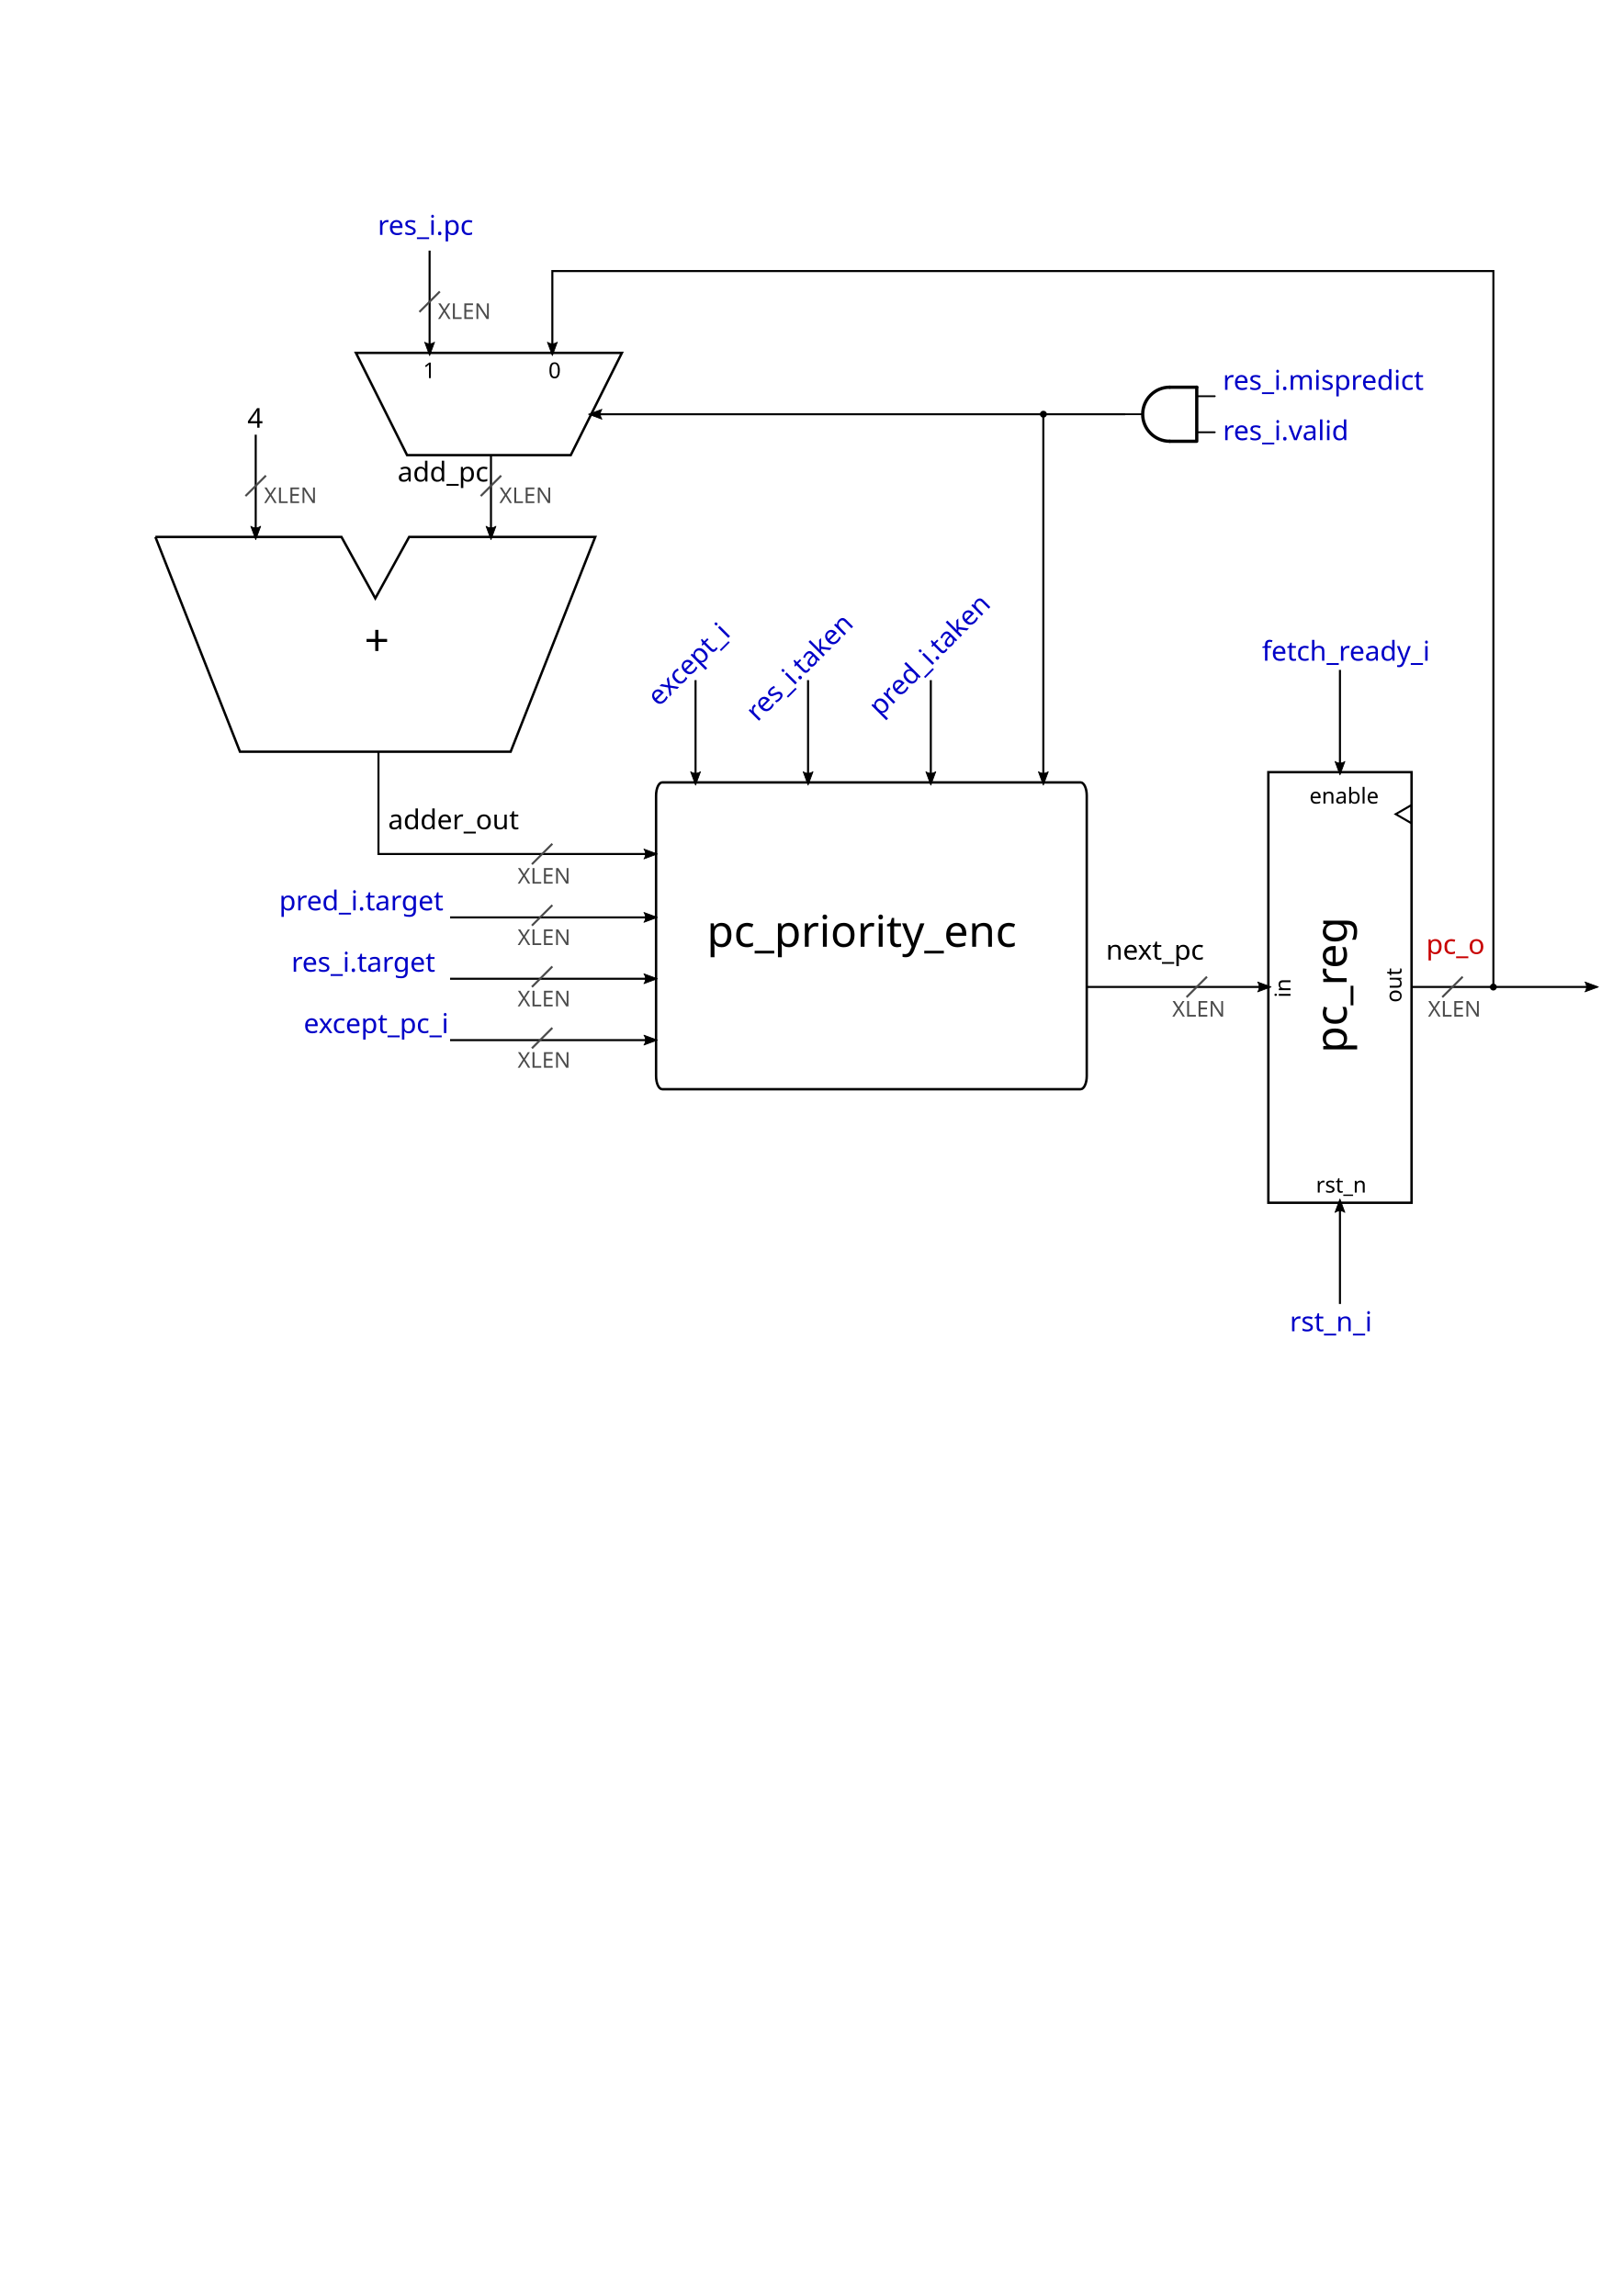
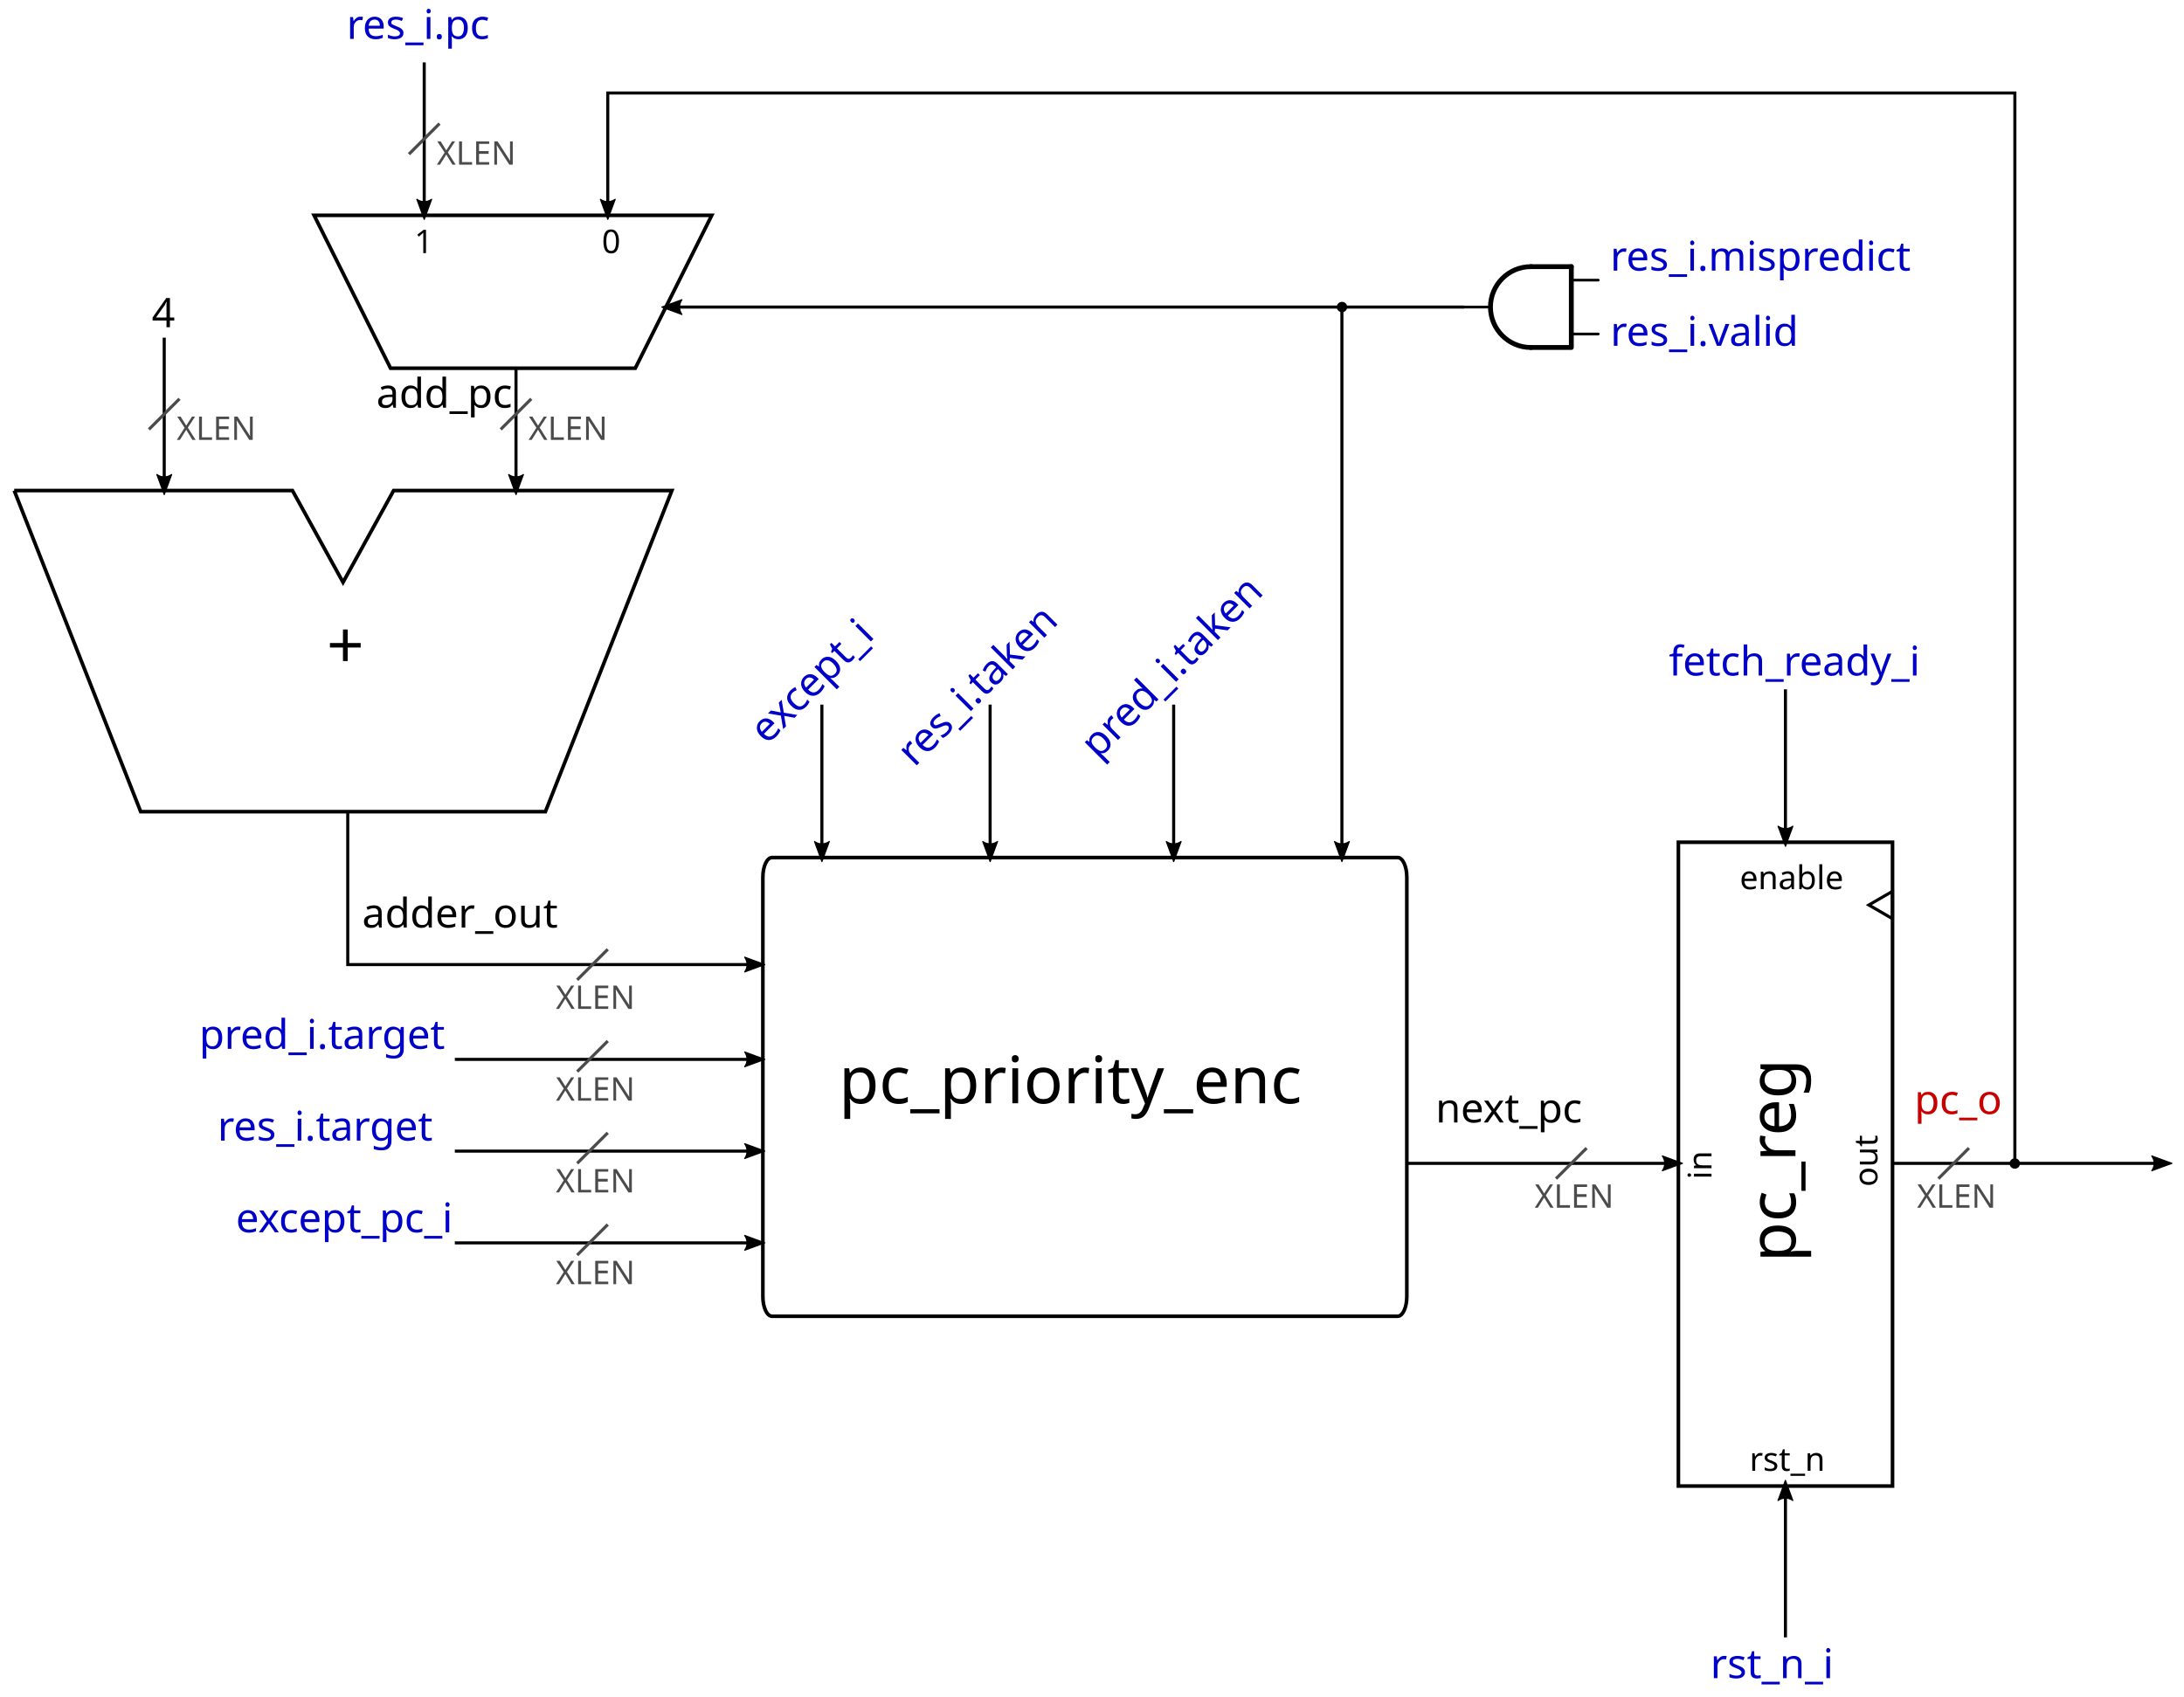
- <svg xmlns="http://www.w3.org/2000/svg" width="210mm" height="297mm" viewBox="0 0 210 297" version="1.1" id="svg221">
+ <svg xmlns="http://www.w3.org/2000/svg" width="188.907mm" height="146.77mm" viewBox="0 0 188.907 146.77" version="1.1" id="svg221">
  <defs id="defs215">
    <marker style="overflow:visible" id="marker7905" refX="0" refY="0" orient="auto">
      <path transform="scale(-0.6)" d="M 8.719,4.034 -2.207,0.016 8.719,-4.002 c -1.745,2.372 -1.735,5.617 -6e-7,8.035 z" style="fill:#000000;fill-opacity:1;fill-rule:evenodd;stroke:#000000;stroke-width:0.625;stroke-linejoin:round;stroke-opacity:1" id="path7903" />
    </marker>
    <marker style="overflow:visible" id="marker7661" refX="0" refY="0" orient="auto">
      <path transform="scale(-0.6)" d="M 8.719,4.034 -2.207,0.016 8.719,-4.002 c -1.745,2.372 -1.735,5.617 -6e-7,8.035 z" style="fill:#000000;fill-opacity:1;fill-rule:evenodd;stroke:#000000;stroke-width:0.625;stroke-linejoin:round;stroke-opacity:1" id="path7659" />
    </marker>
    <marker style="overflow:visible" id="marker7403" refX="0" refY="0" orient="auto">
      <path transform="scale(-0.6)" d="M 8.719,4.034 -2.207,0.016 8.719,-4.002 c -1.745,2.372 -1.735,5.617 -6e-7,8.035 z" style="fill:#000000;fill-opacity:1;fill-rule:evenodd;stroke:#000000;stroke-width:0.625;stroke-linejoin:round;stroke-opacity:1" id="path7401" />
    </marker>
    <marker orient="auto" refY="0" refX="0" id="marker5746" style="overflow:visible">
      <path id="path5744" style="fill:#000000;fill-opacity:1;fill-rule:evenodd;stroke:#000000;stroke-width:0.625;stroke-linejoin:round;stroke-opacity:1" d="M 8.719,4.034 -2.207,0.016 8.719,-4.002 c -1.745,2.372 -1.735,5.617 -6e-7,8.035 z" transform="scale(-0.6)" />
    </marker>
    <marker style="overflow:visible" id="marker4850" refX="0" refY="0" orient="auto">
      <path transform="scale(-0.6)" d="M 8.719,4.034 -2.207,0.016 8.719,-4.002 c -1.745,2.372 -1.735,5.617 -6e-7,8.035 z" style="fill:#000000;fill-opacity:1;fill-rule:evenodd;stroke:#000000;stroke-width:0.625;stroke-linejoin:round;stroke-opacity:1" id="path4848" />
    </marker>
    <marker orient="auto" refY="0" refX="0" id="marker3569" style="overflow:visible">
      <path id="path3567" style="fill:#000000;fill-opacity:1;fill-rule:evenodd;stroke:#000000;stroke-width:0.625;stroke-linejoin:round;stroke-opacity:1" d="M 8.719,4.034 -2.207,0.016 8.719,-4.002 c -1.745,2.372 -1.735,5.617 -6e-7,8.035 z" transform="scale(-0.6)" />
    </marker>
    <marker style="overflow:visible" id="marker3097" refX="0" refY="0" orient="auto">
      <path transform="scale(-0.6)" d="M 8.719,4.034 -2.207,0.016 8.719,-4.002 c -1.745,2.372 -1.735,5.617 -6e-7,8.035 z" style="fill:#000000;fill-opacity:1;fill-rule:evenodd;stroke:#000000;stroke-width:0.625;stroke-linejoin:round;stroke-opacity:1" id="path3095" />
    </marker>
    <marker orient="auto" refY="0" refX="0" id="marker3031" style="overflow:visible">
      <path id="path3029" style="fill:#000000;fill-opacity:1;fill-rule:evenodd;stroke:#000000;stroke-width:0.625;stroke-linejoin:round;stroke-opacity:1" d="M 8.719,4.034 -2.207,0.016 8.719,-4.002 c -1.745,2.372 -1.735,5.617 -6e-7,8.035 z" transform="scale(-0.6)" />
    </marker>
    <marker style="overflow:visible" id="marker1192" refX="0" refY="0" orient="auto">
      <path transform="scale(-0.6)" d="M 8.719,4.034 -2.207,0.016 8.719,-4.002 c -1.745,2.372 -1.735,5.617 -6e-7,8.035 z" style="fill:#000000;fill-opacity:1;fill-rule:evenodd;stroke:#000000;stroke-width:0.625;stroke-linejoin:round;stroke-opacity:1" id="path1190" />
    </marker>
    <marker orient="auto" refY="0" refX="0" id="marker3579-1-1" style="overflow:visible">
      <path id="path3577-2-0" style="fill:#000000;fill-opacity:1;fill-rule:evenodd;stroke:#000000;stroke-width:0.625;stroke-linejoin:round;stroke-opacity:1" d="M 8.719,4.034 -2.207,0.016 8.719,-4.002 c -1.745,2.372 -1.735,5.617 -6e-7,8.035 z" transform="scale(-0.6)" />
    </marker>
    <marker orient="auto" refY="0" refX="0" id="marker3579" style="overflow:visible">
      <path id="path3577" style="fill:#000000;fill-opacity:1;fill-rule:evenodd;stroke:#000000;stroke-width:0.625;stroke-linejoin:round;stroke-opacity:1" d="M 8.719,4.034 -2.207,0.016 8.719,-4.002 c -1.745,2.372 -1.735,5.617 -6e-7,8.035 z" transform="scale(-0.6)" />
    </marker>
    <marker orient="auto" refY="0" refX="0" id="marker3579-9" style="overflow:visible">
      <path id="path3577-1" style="fill:#000000;fill-opacity:1;fill-rule:evenodd;stroke:#000000;stroke-width:0.625;stroke-linejoin:round;stroke-opacity:1" d="M 8.719,4.034 -2.207,0.016 8.719,-4.002 c -1.745,2.372 -1.735,5.617 -6e-7,8.035 z" transform="scale(-0.6)" />
    </marker>
    <marker orient="auto" refY="0" refX="0" id="marker3579-9-7" style="overflow:visible">
      <path id="path3577-1-0" style="fill:#000000;fill-opacity:1;fill-rule:evenodd;stroke:#000000;stroke-width:0.625;stroke-linejoin:round;stroke-opacity:1" d="M 8.719,4.034 -2.207,0.016 8.719,-4.002 c -1.745,2.372 -1.735,5.617 -6e-7,8.035 z" transform="scale(-0.6)" />
    </marker>
    <marker orient="auto" refY="0" refX="0" id="marker3579-9-3" style="overflow:visible">
      <path id="path3577-1-6" style="fill:#000000;fill-opacity:1;fill-rule:evenodd;stroke:#000000;stroke-width:0.625;stroke-linejoin:round;stroke-opacity:1" d="M 8.719,4.034 -2.207,0.016 8.719,-4.002 c -1.745,2.372 -1.735,5.617 -6e-7,8.035 z" transform="scale(-0.6)" />
    </marker>
    <marker orient="auto" refY="0" refX="0" id="marker3579-6" style="overflow:visible">
      <path id="path3577-2" style="fill:#000000;fill-opacity:1;fill-rule:evenodd;stroke:#000000;stroke-width:0.625;stroke-linejoin:round;stroke-opacity:1" d="M 8.719,4.034 -2.207,0.016 8.719,-4.002 c -1.745,2.372 -1.735,5.617 -6e-7,8.035 z" transform="scale(-0.6)" />
    </marker>
    <marker orient="auto" refY="0" refX="0" id="marker3579-6-7" style="overflow:visible">
      <path id="path3577-2-9" style="fill:#000000;fill-opacity:1;fill-rule:evenodd;stroke:#000000;stroke-width:0.625;stroke-linejoin:round;stroke-opacity:1" d="M 8.719,4.034 -2.207,0.016 8.719,-4.002 c -1.745,2.372 -1.735,5.617 -6e-7,8.035 z" transform="scale(-0.6)" />
    </marker>
  </defs>
-   <g id="layer1">
+   <g id="layer1" transform="translate(-18.86844,-27.01728)">
    <g id="g348" transform="translate(-52.91666,34.39583)">
      <path style="fill:none;stroke:#000000;stroke-width:0.313;stroke-linecap:butt;stroke-linejoin:miter;stroke-miterlimit:4;stroke-dasharray:none;stroke-opacity:1" d="m 73.015,35.062 c 3.646,9.26 7.293,18.521 10.939,27.781 11.669,0 23.338,0 35.006,0 3.647,-9.26 7.293,-18.521 10.94,-27.781 -8.022,-2e-5 -16.045,-4e-5 -24.067,-6e-5 -1.459,2.646 -2.917,5.292 -4.376,7.938 -1.459,-2.646 -2.917,-5.292 -4.376,-7.938 -8.022,0 -16.045,0 -24.067,0 z" id="path5937" />
      <text xml:space="preserve" style="font-style:normal;font-variant:normal;font-weight:normal;font-stretch:normal;font-size:5.651px;line-height:1.25;font-family:'Ubuntu Mono';-inkscape-font-specification:'Ubuntu Mono';letter-spacing:0px;word-spacing:0px;fill:#000000;fill-opacity:1;stroke:none;stroke-width:0.265" x="99.917" y="50.497" id="text5953" transform="scale(1.001237,0.9987643)">
        <tspan id="tspan5951" x="99.917" y="50.497" style="font-size:5.651px;stroke-width:0.265">+</tspan>
      </text>
    </g>
    <path id="path5937-3" d="m 46.035,45.646 c 2.205,4.41 4.41,8.819 6.615,13.229 h 21.167 c 2.205,-4.41 4.41,-8.819 6.615,-13.229 l -14.552,-2.8e-5 c -2.092,0 -0.492,0 -2.892,0 -1.6,0 -0.8,0 -2.4,0 z" style="fill:none;stroke:#000000;stroke-width:0.313;stroke-linecap:butt;stroke-linejoin:miter;stroke-miterlimit:4;stroke-dasharray:none;stroke-opacity:1" />
    <rect rx="0.796" ry="1.701" style="fill:none;fill-opacity:1;stroke:#000000;stroke-width:0.313;stroke-opacity:1" y="101.208" x="84.853" height="39.687" width="55.7" id="rect3715-4-3" />
    <text id="text4524-2-5" y="122.62" x="91.308" style="font-style:normal;font-variant:normal;font-weight:normal;font-stretch:normal;font-size:5.651px;line-height:1.25;font-family:'Ubuntu Mono';-inkscape-font-specification:'Ubuntu Mono';letter-spacing:0px;word-spacing:0px;fill:#000000;fill-opacity:1;stroke:none;stroke-width:0.265" xml:space="preserve" transform="scale(1.001237,0.9987643)">
      <tspan style="font-size:5.651px;stroke-width:0.265" y="122.62" x="91.308" id="tspan341">pc_priority_enc</tspan>
    </text>
    <path style="fill:none;stroke:#000000;stroke-width:0.265px;stroke-linecap:butt;stroke-linejoin:miter;stroke-opacity:1;marker-end:url(#marker3579-1-1)" d="m 182.563,127.667 h 23.812" id="path3565-7-3" />
-     <path style="fill:none;stroke:#000000;stroke-width:0.265;stroke-linecap:butt;stroke-linejoin:miter;stroke-opacity:1;stroke-miterlimit:4;stroke-dasharray:none;marker-end:url(#marker1192)" d="M 193.146,127.667 V 35.063 H 71.437 v 10.583" id="path371" />
+     <path style="fill:none;stroke:#000000;stroke-width:0.265;stroke-linecap:butt;stroke-linejoin:miter;stroke-miterlimit:4;stroke-dasharray:none;stroke-opacity:1;marker-end:url(#marker1192)" d="M 193.146,127.667 V 35.063 H 71.437 v 10.583" id="path371" />
    <path style="fill:none;stroke:#000000;stroke-width:0.265px;stroke-linecap:butt;stroke-linejoin:miter;stroke-opacity:1;marker-end:url(#marker3579)" d="M 134.937,53.583 V 101.208" id="path3565" />
    <g id="g65669" transform="matrix(-0.2331248,0,0,-0.2331248,176.9281,76.89582)">
      <g id="g65647">
        <path id="path65641" style="fill:none;stroke:#000000;stroke-width:1.8;stroke-linecap:round;stroke-linejoin:round;stroke-dasharray:none" d="M 110,85 H 95 v 30" />
        <path id="path65643" style="fill:none;stroke:#000000;stroke-width:1.8;stroke-linecap:round;stroke-linejoin:round;stroke-dasharray:none" d="m 95,115 h 15" />
        <path id="path65645" style="fill:none;stroke:#000000;stroke-width:1.8;stroke-linecap:round;stroke-linejoin:round;stroke-dasharray:none" d="m 110,85 a 15,15 0 0 1 15,15 15,15 0 0 1 -15,15" />
      </g>
      <g id="g65661">
        <g id="g65653">
          <g id="g65651">
            <path id="path65649" style="fill:none;stroke:#000000;stroke-width:1;stroke-linecap:round;stroke-linejoin:round;stroke-dasharray:none" d="M 95,90 H 85" />
          </g>
        </g>
        <g id="g65659">
          <g id="g65657">
            <path id="path65655" style="fill:none;stroke:#000000;stroke-width:1;stroke-linecap:round;stroke-linejoin:round;stroke-dasharray:none" d="M 95,110 H 85" />
          </g>
        </g>
      </g>
      <g id="g65667">
        <g id="g65665" transform="rotate(-180,125,100)">
          <path id="path65663" style="fill:none;stroke:#000000;stroke-width:1;stroke-linecap:round;stroke-linejoin:round;stroke-dasharray:none" d="M 125,100 H 115" />
        </g>
      </g>
    </g>
    <path style="fill:none;stroke:#000000;stroke-width:0.265px;stroke-linecap:butt;stroke-linejoin:miter;stroke-opacity:1;marker-end:url(#marker3579-9)" d="M 55.562,32.417 V 45.646" id="path3565-2" />
    <path style="fill:none;stroke:#000000;stroke-width:0.265px;stroke-linecap:butt;stroke-linejoin:miter;stroke-opacity:1;marker-end:url(#marker3579-9-7)" d="M 63.5,58.875 V 69.458" id="path3565-2-9" />
    <path style="fill:none;stroke:#000000;stroke-width:0.265px;stroke-linecap:butt;stroke-linejoin:miter;stroke-opacity:1;marker-end:url(#marker3579-9-3)" d="M 33.073,56.229 V 69.458" id="path3565-2-0" />
    <path style="fill:none;stroke:#000000;stroke-width:0.265px;stroke-linecap:butt;stroke-linejoin:miter;stroke-opacity:1;marker-end:url(#marker3031)" d="m 48.948,97.24 v 13.229 h 35.719" id="path3021" />
    <path style="fill:none;stroke:#000000;stroke-width:0.265px;stroke-linecap:butt;stroke-linejoin:miter;stroke-opacity:1;marker-end:url(#marker3097)" d="m 140.494,127.667 h 23.548" id="path3087" />
    <text xml:space="preserve" style="font-style:normal;font-variant:normal;font-weight:normal;font-stretch:normal;font-size:3.528px;line-height:1.25;font-family:'Ubuntu Mono';-inkscape-font-specification:'Ubuntu Mono, Normal';font-variant-ligatures:normal;font-variant-caps:normal;font-variant-numeric:normal;font-feature-settings:normal;text-align:start;letter-spacing:0px;word-spacing:0px;writing-mode:lr-tb;text-anchor:start;fill:#0000c8;fill-opacity:1;stroke:none;stroke-width:0.265" x="158.163" y="56.934" id="text3569-05">
      <tspan id="tspan3567-0" x="158.163" y="56.934" style="font-style:normal;font-variant:normal;font-weight:normal;font-stretch:normal;font-size:3.528px;font-family:'Ubuntu Mono';-inkscape-font-specification:'Ubuntu Mono, Normal';font-variant-ligatures:normal;font-variant-caps:normal;font-variant-numeric:normal;font-feature-settings:normal;text-align:start;writing-mode:lr-tb;text-anchor:start;fill:#0000c8;fill-opacity:1;stroke-width:0.265">res_i.valid</tspan>
    </text>
    <text xml:space="preserve" style="font-style:normal;font-variant:normal;font-weight:normal;font-stretch:normal;font-size:3.528px;line-height:1.25;font-family:'Ubuntu Mono';-inkscape-font-specification:'Ubuntu Mono, Normal';font-variant-ligatures:normal;font-variant-caps:normal;font-variant-numeric:normal;font-feature-settings:normal;text-align:start;letter-spacing:0px;word-spacing:0px;writing-mode:lr-tb;text-anchor:start;fill:#0000c8;fill-opacity:1;stroke:none;stroke-width:0.265" x="158.147" y="50.427" id="text3569-05-2">
      <tspan id="tspan3567-0-8" x="158.147" y="50.427" style="font-style:normal;font-variant:normal;font-weight:normal;font-stretch:normal;font-size:3.528px;font-family:'Ubuntu Mono';-inkscape-font-specification:'Ubuntu Mono, Normal';font-variant-ligatures:normal;font-variant-caps:normal;font-variant-numeric:normal;font-feature-settings:normal;text-align:start;writing-mode:lr-tb;text-anchor:start;fill:#0000c8;fill-opacity:1;stroke-width:0.265">res_i.mispredict</tspan>
    </text>
    <text xml:space="preserve" style="font-style:normal;font-variant:normal;font-weight:normal;font-stretch:normal;font-size:3.528px;line-height:1.25;font-family:'Ubuntu Mono';-inkscape-font-specification:'Ubuntu Mono, Normal';font-variant-ligatures:normal;font-variant-caps:normal;font-variant-numeric:normal;font-feature-settings:normal;text-align:start;letter-spacing:0px;word-spacing:0px;writing-mode:lr-tb;text-anchor:start;fill:#0000c8;fill-opacity:1;stroke:none;stroke-width:0.265" x="37.692" y="125.694" id="text3569-6-4">
      <tspan id="tspan3567-2-3" x="37.692" y="125.694" style="font-style:normal;font-variant:normal;font-weight:normal;font-stretch:normal;font-size:3.528px;font-family:'Ubuntu Mono';-inkscape-font-specification:'Ubuntu Mono, Normal';font-variant-ligatures:normal;font-variant-caps:normal;font-variant-numeric:normal;font-feature-settings:normal;text-align:start;writing-mode:lr-tb;text-anchor:start;fill:#0000c8;fill-opacity:1;stroke-width:0.265">res_i.target</tspan>
    </text>
    <path style="fill:none;stroke:#000000;stroke-width:0.265px;stroke-linecap:butt;stroke-linejoin:miter;stroke-opacity:1;marker-end:url(#marker3569)" d="M 58.208,126.608 H 84.667" id="path3559" />
    <text xml:space="preserve" style="font-style:normal;font-variant:normal;font-weight:normal;font-stretch:normal;font-size:3.528px;line-height:1.25;font-family:'Ubuntu Mono';-inkscape-font-specification:'Ubuntu Mono, Normal';font-variant-ligatures:normal;font-variant-caps:normal;font-variant-numeric:normal;font-feature-settings:normal;text-align:start;letter-spacing:0px;word-spacing:0px;writing-mode:lr-tb;text-anchor:start;fill:#0000c8;fill-opacity:1;stroke:none;stroke-width:0.265" x="3.19" y="135.339" id="text3569-6-0-7" transform="rotate(-45)">
      <tspan id="tspan3567-2-91-4" x="3.19" y="135.339" style="font-style:normal;font-variant:normal;font-weight:normal;font-stretch:normal;font-size:3.528px;font-family:'Ubuntu Mono';-inkscape-font-specification:'Ubuntu Mono, Normal';font-variant-ligatures:normal;font-variant-caps:normal;font-variant-numeric:normal;font-feature-settings:normal;text-align:start;writing-mode:lr-tb;text-anchor:start;fill:#0000c8;fill-opacity:1;stroke-width:0.265">res_i.taken</tspan>
    </text>
    <path style="fill:none;stroke:#000000;stroke-width:0.265px;stroke-linecap:butt;stroke-linejoin:miter;stroke-opacity:1;marker-end:url(#marker7905)" d="M 104.51,87.979 V 101.208" id="path3565-6" />
    <text xml:space="preserve" style="font-style:normal;font-variant:normal;font-weight:normal;font-stretch:normal;font-size:3.528px;line-height:1.25;font-family:'Ubuntu Mono';-inkscape-font-specification:'Ubuntu Mono, Normal';font-variant-ligatures:normal;font-variant-caps:normal;font-variant-numeric:normal;font-feature-settings:normal;text-align:start;letter-spacing:0px;word-spacing:0px;writing-mode:lr-tb;text-anchor:start;fill:#0000c8;fill-opacity:1;stroke:none;stroke-width:0.265" x="48.856" y="30.381" id="text3569-0-2">
      <tspan id="tspan3567-9-9" x="48.856" y="30.381" style="font-style:normal;font-variant:normal;font-weight:normal;font-stretch:normal;font-size:3.528px;font-family:'Ubuntu Mono';-inkscape-font-specification:'Ubuntu Mono, Normal';font-variant-ligatures:normal;font-variant-caps:normal;font-variant-numeric:normal;font-feature-settings:normal;text-align:start;writing-mode:lr-tb;text-anchor:start;fill:#0000c8;fill-opacity:1;stroke-width:0.265">res_i.pc</tspan>
    </text>
-     <text xml:space="preserve" style="font-style:normal;font-variant:normal;font-weight:normal;font-stretch:normal;font-size:3.528px;line-height:1.25;font-family:'Ubuntu Mono';-inkscape-font-specification:'Ubuntu Mono, Normal';font-variant-ligatures:normal;font-variant-caps:normal;font-variant-numeric:normal;font-feature-settings:normal;text-align:start;letter-spacing:0px;word-spacing:0px;writing-mode:lr-tb;text-anchor:start;fill:#000000;fill-opacity:1;stroke:none;stroke-width:0.265;" x="31.988" y="55.327" id="text3569-0-2-1">
-       <tspan id="tspan3567-9-9-8" x="31.988" y="55.327" style="font-style:normal;font-variant:normal;font-weight:normal;font-stretch:normal;font-size:3.528px;font-family:'Ubuntu Mono';-inkscape-font-specification:'Ubuntu Mono, Normal';font-variant-ligatures:normal;font-variant-caps:normal;font-variant-numeric:normal;font-feature-settings:normal;text-align:start;writing-mode:lr-tb;text-anchor:start;fill:#000000;fill-opacity:1;stroke-width:0.265;">4</tspan>
+     <text xml:space="preserve" style="font-style:normal;font-variant:normal;font-weight:normal;font-stretch:normal;font-size:3.528px;line-height:1.25;font-family:'Ubuntu Mono';-inkscape-font-specification:'Ubuntu Mono, Normal';font-variant-ligatures:normal;font-variant-caps:normal;font-variant-numeric:normal;font-feature-settings:normal;text-align:start;letter-spacing:0px;word-spacing:0px;writing-mode:lr-tb;text-anchor:start;fill:#000000;fill-opacity:1;stroke:none;stroke-width:0.265" x="31.988" y="55.327" id="text3569-0-2-1">
+       <tspan id="tspan3567-9-9-8" x="31.988" y="55.327" style="font-style:normal;font-variant:normal;font-weight:normal;font-stretch:normal;font-size:3.528px;font-family:'Ubuntu Mono';-inkscape-font-specification:'Ubuntu Mono, Normal';font-variant-ligatures:normal;font-variant-caps:normal;font-variant-numeric:normal;font-feature-settings:normal;text-align:start;writing-mode:lr-tb;text-anchor:start;fill:#000000;fill-opacity:1;stroke-width:0.265">4</tspan>
    </text>
    <text id="text4844" y="124.954" x="-4.448" style="font-style:normal;font-variant:normal;font-weight:normal;font-stretch:normal;font-size:3.528px;line-height:1.25;font-family:'Ubuntu Mono';-inkscape-font-specification:'Ubuntu Mono, Normal';font-variant-ligatures:normal;font-variant-caps:normal;font-variant-numeric:normal;font-feature-settings:normal;text-align:start;letter-spacing:0px;word-spacing:0px;writing-mode:lr-tb;text-anchor:start;fill:#0000c8;fill-opacity:1;stroke:none;stroke-width:0.265" xml:space="preserve" transform="rotate(-45)">
      <tspan style="font-style:normal;font-variant:normal;font-weight:normal;font-stretch:normal;font-size:3.528px;font-family:'Ubuntu Mono';-inkscape-font-specification:'Ubuntu Mono, Normal';font-variant-ligatures:normal;font-variant-caps:normal;font-variant-numeric:normal;font-feature-settings:normal;text-align:start;writing-mode:lr-tb;text-anchor:start;fill:#0000c8;fill-opacity:1;stroke-width:0.265" y="124.954" x="-4.448" id="tspan4842">except_i</tspan>
    </text>
    <path id="path4846" d="M 89.958,87.979 V 101.208" style="fill:none;stroke:#000000;stroke-width:0.265px;stroke-linecap:butt;stroke-linejoin:miter;stroke-opacity:1;marker-end:url(#marker4850)" />
    <text id="text5539" y="133.631" x="39.279" style="font-style:normal;font-variant:normal;font-weight:normal;font-stretch:normal;font-size:3.528px;line-height:1.25;font-family:'Ubuntu Mono';-inkscape-font-specification:'Ubuntu Mono, Normal';font-variant-ligatures:normal;font-variant-caps:normal;font-variant-numeric:normal;font-feature-settings:normal;text-align:start;letter-spacing:0px;word-spacing:0px;writing-mode:lr-tb;text-anchor:start;fill:#0000c8;fill-opacity:1;stroke:none;stroke-width:0.265" xml:space="preserve">
      <tspan style="font-style:normal;font-variant:normal;font-weight:normal;font-stretch:normal;font-size:3.528px;font-family:'Ubuntu Mono';-inkscape-font-specification:'Ubuntu Mono, Normal';font-variant-ligatures:normal;font-variant-caps:normal;font-variant-numeric:normal;font-feature-settings:normal;text-align:start;writing-mode:lr-tb;text-anchor:start;fill:#0000c8;fill-opacity:1;stroke-width:0.265" y="133.631" x="39.279" id="tspan5537">except_pc_i</tspan>
    </text>
    <path id="path5541" d="M 58.208,134.546 H 84.667" style="fill:none;stroke:#000000;stroke-width:0.265px;stroke-linecap:butt;stroke-linejoin:miter;stroke-opacity:1;marker-end:url(#marker7661)" />
    <path style="fill:none;stroke:#000000;stroke-width:0.265;stroke-linecap:butt;stroke-linejoin:miter;stroke-miterlimit:4;stroke-dasharray:none;stroke-opacity:1;marker-end:url(#marker5746)" d="M 145.521,53.583 H 76.465" id="path5736" />
    <circle style="fill:#000000;fill-opacity:1;stroke:#000000;stroke-width:0.204;stroke-opacity:1" id="path103-7-2" cx="134.946" cy="-53.58" r="0.348" transform="scale(1,-1)" />
    <rect rx="0" ry="0.794" style="fill:none;fill-opacity:1;stroke:#000000;stroke-width:0.313;stroke-opacity:1" y="164.042" x="-155.585" height="18.521" width="55.7" id="rect3715" transform="rotate(-90)" />
    <text id="text4524" y="174.384" x="-136.055" style="font-style:normal;font-variant:normal;font-weight:normal;font-stretch:normal;font-size:5.651px;line-height:1.25;font-family:'Ubuntu Mono';-inkscape-font-specification:'Ubuntu Mono';letter-spacing:0px;word-spacing:0px;fill:#000000;fill-opacity:1;stroke:none;stroke-width:0.265" xml:space="preserve" transform="matrix(0,-1.001237,0.9987643,0,0,0)">
      <tspan style="font-size:5.651px;stroke-width:0.265" y="174.384" x="-136.055" id="tspan4522">pc_reg</tspan>
    </text>
    <path style="fill:none;fill-opacity:1;stroke:#000000;stroke-width:0.265;stroke-opacity:1" id="path4697" d="m 94.985,60.198 -2.365,0 1.183,-2.048 z" transform="matrix(0,-1.002476,1,0,122.3646,199.3497)" />
    <text xml:space="preserve" style="font-style:normal;font-variant:normal;font-weight:normal;font-stretch:normal;font-size:2.822px;line-height:1.25;font-family:'Ubuntu Mono';-inkscape-font-specification:'Ubuntu Mono';letter-spacing:0px;word-spacing:0px;fill:#000000;fill-opacity:1;stroke:none;stroke-width:0.265" x="169.347" y="103.948" id="text10483">
      <tspan id="tspan10481" x="169.347" y="103.948" style="stroke-width:0.265">enable</tspan>
    </text>
    <text xml:space="preserve" style="font-style:normal;font-variant:normal;font-weight:normal;font-stretch:normal;font-size:2.822px;line-height:1.25;font-family:'Ubuntu Mono';-inkscape-font-specification:'Ubuntu Mono';letter-spacing:0px;word-spacing:0px;fill:#000000;fill-opacity:1;stroke:none;stroke-width:0.265" x="170.2" y="154.266" id="text10483-5">
      <tspan id="tspan10481-0" x="170.2" y="154.266" style="stroke-width:0.265">rst_n</tspan>
    </text>
    <text xml:space="preserve" style="font-style:normal;font-variant:normal;font-weight:normal;font-stretch:normal;font-size:2.822px;line-height:1.25;font-family:'Ubuntu Mono';-inkscape-font-specification:'Ubuntu Mono';letter-spacing:0px;word-spacing:0px;fill:#000000;fill-opacity:1;stroke:none;stroke-width:0.265" x="-129.045" y="166.908" id="text11639" transform="rotate(-90)">
      <tspan id="tspan11637" x="-129.045" y="166.908" style="stroke-width:0.265">in</tspan>
    </text>
    <text xml:space="preserve" style="font-style:normal;font-variant:normal;font-weight:normal;font-stretch:normal;font-size:2.822px;line-height:1.25;font-family:'Ubuntu Mono';-inkscape-font-specification:'Ubuntu Mono';letter-spacing:0px;word-spacing:0px;fill:#000000;fill-opacity:1;stroke:none;stroke-width:0.265" x="-129.687" y="181.253" id="text11639-7" transform="rotate(-90)">
      <tspan id="tspan11637-6" x="-129.687" y="181.253" style="stroke-width:0.265">out</tspan>
    </text>
    <text xml:space="preserve" style="font-style:normal;font-variant:normal;font-weight:normal;font-stretch:normal;font-size:3.528px;line-height:1.25;font-family:'Ubuntu Mono';-inkscape-font-specification:'Ubuntu Mono';letter-spacing:0px;word-spacing:0px;fill:#0000c8;fill-opacity:1;stroke:none;stroke-width:0.265" x="166.812" y="172.205" id="text11494-6">
      <tspan id="tspan11492-1" x="166.812" y="172.205" style="fill:#0000c8;fill-opacity:1;stroke-width:0.265">rst_n_i</tspan>
    </text>
    <path style="fill:none;stroke:#000000;stroke-width:0.265px;stroke-linecap:butt;stroke-linejoin:miter;stroke-opacity:1;marker-end:url(#marker7403)" d="M 173.302,168.677 V 155.448" id="path7393" />
    <text xml:space="preserve" style="font-style:normal;font-variant:normal;font-weight:normal;font-stretch:normal;font-size:3.528px;line-height:1.25;font-family:'Ubuntu Mono';-inkscape-font-specification:'Ubuntu Mono, Normal';font-variant-ligatures:normal;font-variant-caps:normal;font-variant-numeric:normal;font-feature-settings:normal;text-align:start;letter-spacing:0px;word-spacing:0px;writing-mode:lr-tb;text-anchor:start;fill:#0000c8;fill-opacity:1;stroke:none;stroke-width:0.265" x="163.217" y="85.463" id="text3569-6-0-7-2">
      <tspan id="tspan3567-2-91-4-0" x="163.217" y="85.463" style="font-style:normal;font-variant:normal;font-weight:normal;font-stretch:normal;font-size:3.528px;font-family:'Ubuntu Mono';-inkscape-font-specification:'Ubuntu Mono, Normal';font-variant-ligatures:normal;font-variant-caps:normal;font-variant-numeric:normal;font-feature-settings:normal;text-align:start;writing-mode:lr-tb;text-anchor:start;fill:#0000c8;fill-opacity:1;stroke-width:0.265">fetch_ready_i</tspan>
    </text>
    <path style="fill:none;stroke:#000000;stroke-width:0.265px;stroke-linecap:butt;stroke-linejoin:miter;stroke-opacity:1;marker-end:url(#marker3579-6-7)" d="M 173.302,86.656 V 99.885" id="path3565-6-2" />
    <circle style="fill:#000000;fill-opacity:1;stroke:#000000;stroke-width:0.204;stroke-opacity:1" id="path103-7-2-3" cx="193.14" cy="-127.681" r="0.348" transform="scale(1,-1)" />
    <text xml:space="preserve" style="font-style:normal;font-variant:normal;font-weight:normal;font-stretch:normal;font-size:2.822px;line-height:1.25;font-family:'Ubuntu Mono';-inkscape-font-specification:'Ubuntu Mono';letter-spacing:0px;word-spacing:0px;fill:#000000;fill-opacity:1;stroke:none;stroke-width:0.265" x="54.716" y="48.915" id="text10483-7">
      <tspan id="tspan10481-5" x="54.716" y="48.915" style="stroke-width:0.265">1</tspan>
    </text>
    <text id="text7657" y="48.915" x="70.922" style="font-style:normal;font-variant:normal;font-weight:normal;font-stretch:normal;font-size:2.822px;line-height:1.25;font-family:'Ubuntu Mono';-inkscape-font-specification:'Ubuntu Mono';letter-spacing:0px;word-spacing:0px;fill:#000000;fill-opacity:1;stroke:none;stroke-width:0.265" xml:space="preserve">
      <tspan style="stroke-width:0.265" y="48.915" x="70.922" id="tspan7655">0</tspan>
    </text>
    <text id="text7851" y="117.757" x="36.104" style="font-style:normal;font-variant:normal;font-weight:normal;font-stretch:normal;font-size:3.528px;line-height:1.25;font-family:'Ubuntu Mono';-inkscape-font-specification:'Ubuntu Mono, Normal';font-variant-ligatures:normal;font-variant-caps:normal;font-variant-numeric:normal;font-feature-settings:normal;text-align:start;letter-spacing:0px;word-spacing:0px;writing-mode:lr-tb;text-anchor:start;fill:#0000c8;fill-opacity:1;stroke:none;stroke-width:0.265" xml:space="preserve">
      <tspan style="font-style:normal;font-variant:normal;font-weight:normal;font-stretch:normal;font-size:3.528px;font-family:'Ubuntu Mono';-inkscape-font-specification:'Ubuntu Mono, Normal';font-variant-ligatures:normal;font-variant-caps:normal;font-variant-numeric:normal;font-feature-settings:normal;text-align:start;writing-mode:lr-tb;text-anchor:start;fill:#0000c8;fill-opacity:1;stroke-width:0.265" y="117.757" x="36.104" id="tspan7849">pred_i.target</tspan>
    </text>
    <path id="path7853" d="M 58.208,118.671 H 84.667" style="fill:none;stroke:#000000;stroke-width:0.265px;stroke-linecap:butt;stroke-linejoin:miter;stroke-opacity:1;marker-end:url(#marker3569)" />
    <text id="text7899" y="146.097" x="14.883" style="font-style:normal;font-variant:normal;font-weight:normal;font-stretch:normal;font-size:3.528px;line-height:1.25;font-family:'Ubuntu Mono';-inkscape-font-specification:'Ubuntu Mono, Normal';font-variant-ligatures:normal;font-variant-caps:normal;font-variant-numeric:normal;font-feature-settings:normal;text-align:start;letter-spacing:0px;word-spacing:0px;writing-mode:lr-tb;text-anchor:start;fill:#0000c8;fill-opacity:1;stroke:none;stroke-width:0.265" xml:space="preserve" transform="rotate(-45)">
      <tspan style="font-style:normal;font-variant:normal;font-weight:normal;font-stretch:normal;font-size:3.528px;font-family:'Ubuntu Mono';-inkscape-font-specification:'Ubuntu Mono, Normal';font-variant-ligatures:normal;font-variant-caps:normal;font-variant-numeric:normal;font-feature-settings:normal;text-align:start;writing-mode:lr-tb;text-anchor:start;fill:#0000c8;fill-opacity:1;stroke-width:0.265" y="146.097" x="14.883" id="tspan7897">pred_i.taken</tspan>
    </text>
    <path id="path7901" d="M 120.385,87.979 V 101.208" style="fill:none;stroke:#000000;stroke-width:0.265px;stroke-linecap:butt;stroke-linejoin:miter;stroke-opacity:1;marker-end:url(#marker3579-6)" />
    <text xml:space="preserve" style="font-style:normal;font-variant:normal;font-weight:normal;font-stretch:normal;font-size:3.528px;line-height:1.25;font-family:'Ubuntu Mono';-inkscape-font-specification:'Ubuntu Mono';letter-spacing:0px;word-spacing:0px;fill:#c80000;fill-opacity:1;stroke:none;stroke-width:0.265" x="184.462" y="123.396" id="text22917">
      <tspan id="tspan22915" x="184.462" y="123.396" style="font-size:3.528px;fill:#c80000;fill-opacity:1;stroke-width:0.265">pc_o</tspan>
    </text>
    <text xml:space="preserve" style="font-style:normal;font-variant:normal;font-weight:normal;font-stretch:normal;font-size:3.528px;line-height:1.25;font-family:'Ubuntu Mono';-inkscape-font-specification:'Ubuntu Mono';letter-spacing:0px;word-spacing:0px;fill:#000000;fill-opacity:1;stroke:none;stroke-width:0.265" x="143.043" y="124.134" id="text3569-6-5">
      <tspan id="tspan3567-2-4" x="143.043" y="124.134" style="stroke-width:0.265">next_pc</tspan>
    </text>
    <path style="fill:none;stroke:#4b4b4b;stroke-width:0.265px;stroke-linecap:butt;stroke-linejoin:miter;stroke-opacity:1" d="m 153.458,128.99 2.646,-2.646" id="path5483-4" />
    <text xml:space="preserve" style="font-style:normal;font-variant:normal;font-weight:normal;font-stretch:normal;font-size:2.822px;line-height:1.25;font-family:'Ubuntu Mono';-inkscape-font-specification:'Ubuntu Mono';letter-spacing:0px;word-spacing:0px;fill:#4b4b4b;fill-opacity:1;stroke:none;stroke-width:0.265" x="151.606" y="131.503" id="text18221">
      <tspan id="tspan18219" x="151.606" y="131.503" style="fill:#4b4b4b;fill-opacity:1;stroke-width:0.265">XLEN</tspan>
    </text>
    <path style="fill:none;stroke:#4b4b4b;stroke-width:0.265px;stroke-linecap:butt;stroke-linejoin:miter;stroke-opacity:1" d="m 186.531,128.99 2.646,-2.646" id="path5483-4-9" />
    <text xml:space="preserve" style="font-style:normal;font-variant:normal;font-weight:normal;font-stretch:normal;font-size:2.822px;line-height:1.25;font-family:'Ubuntu Mono';-inkscape-font-specification:'Ubuntu Mono';letter-spacing:0px;word-spacing:0px;fill:#4b4b4b;fill-opacity:1;stroke:none;stroke-width:0.265" x="184.679" y="131.503" id="text18221-2">
      <tspan id="tspan18219-2" x="184.679" y="131.503" style="fill:#4b4b4b;fill-opacity:1;stroke-width:0.265">XLEN</tspan>
    </text>
    <path style="fill:none;stroke:#4b4b4b;stroke-width:0.265px;stroke-linecap:butt;stroke-linejoin:miter;stroke-opacity:1" d="m 68.792,119.729 2.646,-2.646" id="path5483-4-8" />
    <text xml:space="preserve" style="font-style:normal;font-variant:normal;font-weight:normal;font-stretch:normal;font-size:2.822px;line-height:1.25;font-family:'Ubuntu Mono';-inkscape-font-specification:'Ubuntu Mono';letter-spacing:0px;word-spacing:0px;fill:#4b4b4b;fill-opacity:1;stroke:none;stroke-width:0.265" x="66.94" y="122.243" id="text18221-9">
      <tspan id="tspan18219-7" x="66.94" y="122.243" style="fill:#4b4b4b;fill-opacity:1;stroke-width:0.265">XLEN</tspan>
    </text>
    <path style="fill:none;stroke:#4b4b4b;stroke-width:0.265px;stroke-linecap:butt;stroke-linejoin:miter;stroke-opacity:1" d="m 68.792,127.667 2.646,-2.646" id="path5483-4-3" />
    <text xml:space="preserve" style="font-style:normal;font-variant:normal;font-weight:normal;font-stretch:normal;font-size:2.822px;line-height:1.25;font-family:'Ubuntu Mono';-inkscape-font-specification:'Ubuntu Mono';letter-spacing:0px;word-spacing:0px;fill:#4b4b4b;fill-opacity:1;stroke:none;stroke-width:0.265" x="66.94" y="130.18" id="text18221-6">
      <tspan id="tspan18219-1" x="66.94" y="130.18" style="fill:#4b4b4b;fill-opacity:1;stroke-width:0.265">XLEN</tspan>
    </text>
    <path style="fill:none;stroke:#4b4b4b;stroke-width:0.265px;stroke-linecap:butt;stroke-linejoin:miter;stroke-opacity:1" d="m 68.792,135.604 2.646,-2.646" id="path5483-4-2" />
    <text xml:space="preserve" style="font-style:normal;font-variant:normal;font-weight:normal;font-stretch:normal;font-size:2.822px;line-height:1.25;font-family:'Ubuntu Mono';-inkscape-font-specification:'Ubuntu Mono';letter-spacing:0px;word-spacing:0px;fill:#4b4b4b;fill-opacity:1;stroke:none;stroke-width:0.265" x="66.94" y="138.118" id="text18221-93">
      <tspan id="tspan18219-19" x="66.94" y="138.118" style="fill:#4b4b4b;fill-opacity:1;stroke-width:0.265">XLEN</tspan>
    </text>
    <path style="fill:none;stroke:#4b4b4b;stroke-width:0.265px;stroke-linecap:butt;stroke-linejoin:miter;stroke-opacity:1" d="m 68.792,111.792 2.646,-2.646" id="path5483-4-4" />
    <text xml:space="preserve" style="font-style:normal;font-variant:normal;font-weight:normal;font-stretch:normal;font-size:2.822px;line-height:1.25;font-family:'Ubuntu Mono';-inkscape-font-specification:'Ubuntu Mono';letter-spacing:0px;word-spacing:0px;fill:#4b4b4b;fill-opacity:1;stroke:none;stroke-width:0.265" x="66.94" y="114.305" id="text18221-7">
      <tspan id="tspan18219-8" x="66.94" y="114.305" style="fill:#4b4b4b;fill-opacity:1;stroke-width:0.265">XLEN</tspan>
    </text>
    <path style="fill:none;stroke:#4b4b4b;stroke-width:0.265px;stroke-linecap:butt;stroke-linejoin:miter;stroke-opacity:1" d="m 62.177,64.167 2.646,-2.646" id="path5483-4-45" />
    <text xml:space="preserve" style="font-style:normal;font-variant:normal;font-weight:normal;font-stretch:normal;font-size:2.822px;line-height:1.25;font-family:'Ubuntu Mono';-inkscape-font-specification:'Ubuntu Mono';letter-spacing:0px;word-spacing:0px;fill:#4b4b4b;fill-opacity:1;stroke:none;stroke-width:0.265" x="64.577" y="65.074" id="text18221-0">
      <tspan id="tspan18219-3" x="64.577" y="65.074" style="fill:#4b4b4b;fill-opacity:1;stroke-width:0.265">XLEN</tspan>
    </text>
    <path style="fill:none;stroke:#4b4b4b;stroke-width:0.265px;stroke-linecap:butt;stroke-linejoin:miter;stroke-opacity:1" d="m 31.75,64.167 2.646,-2.646" id="path5483-4-45-6" />
    <text xml:space="preserve" style="font-style:normal;font-variant:normal;font-weight:normal;font-stretch:normal;font-size:2.822px;line-height:1.25;font-family:'Ubuntu Mono';-inkscape-font-specification:'Ubuntu Mono';letter-spacing:0px;word-spacing:0px;fill:#4b4b4b;fill-opacity:1;stroke:none;stroke-width:0.265" x="34.15" y="65.074" id="text18221-0-1">
      <tspan id="tspan18219-3-0" x="34.15" y="65.074" style="fill:#4b4b4b;fill-opacity:1;stroke-width:0.265">XLEN</tspan>
    </text>
    <path style="fill:none;stroke:#4b4b4b;stroke-width:0.265px;stroke-linecap:butt;stroke-linejoin:miter;stroke-opacity:1" d="m 54.24,40.354 2.646,-2.646" id="path5483-4-45-63" />
    <text xml:space="preserve" style="font-style:normal;font-variant:normal;font-weight:normal;font-stretch:normal;font-size:2.822px;line-height:1.25;font-family:'Ubuntu Mono';-inkscape-font-specification:'Ubuntu Mono';letter-spacing:0px;word-spacing:0px;fill:#4b4b4b;fill-opacity:1;stroke:none;stroke-width:0.265" x="56.64" y="41.261" id="text18221-0-2">
      <tspan id="tspan18219-3-06" x="56.64" y="41.261" style="fill:#4b4b4b;fill-opacity:1;stroke-width:0.265">XLEN</tspan>
    </text>
    <text xml:space="preserve" style="font-style:normal;font-variant:normal;font-weight:normal;font-stretch:normal;font-size:3.528px;line-height:1.25;font-family:'Ubuntu Mono';-inkscape-font-specification:'Ubuntu Mono';letter-spacing:0px;word-spacing:0px;fill:#000000;fill-opacity:1;stroke:none;stroke-width:0.265" x="51.424" y="62.288" id="text3569-6-5-1">
      <tspan id="tspan3567-2-4-5" x="51.424" y="62.288" style="stroke-width:0.265">add_pc</tspan>
    </text>
    <text xml:space="preserve" style="font-style:normal;font-variant:normal;font-weight:normal;font-stretch:normal;font-size:3.528px;line-height:1.25;font-family:'Ubuntu Mono';-inkscape-font-specification:'Ubuntu Mono';letter-spacing:0px;word-spacing:0px;fill:#000000;fill-opacity:1;stroke:none;stroke-width:0.265" x="50.196" y="107.267" id="text3569-6-5-1-5">
      <tspan id="tspan3567-2-4-5-4" x="50.196" y="107.267" style="stroke-width:0.265">adder_out</tspan>
    </text>
  </g>
</svg>
